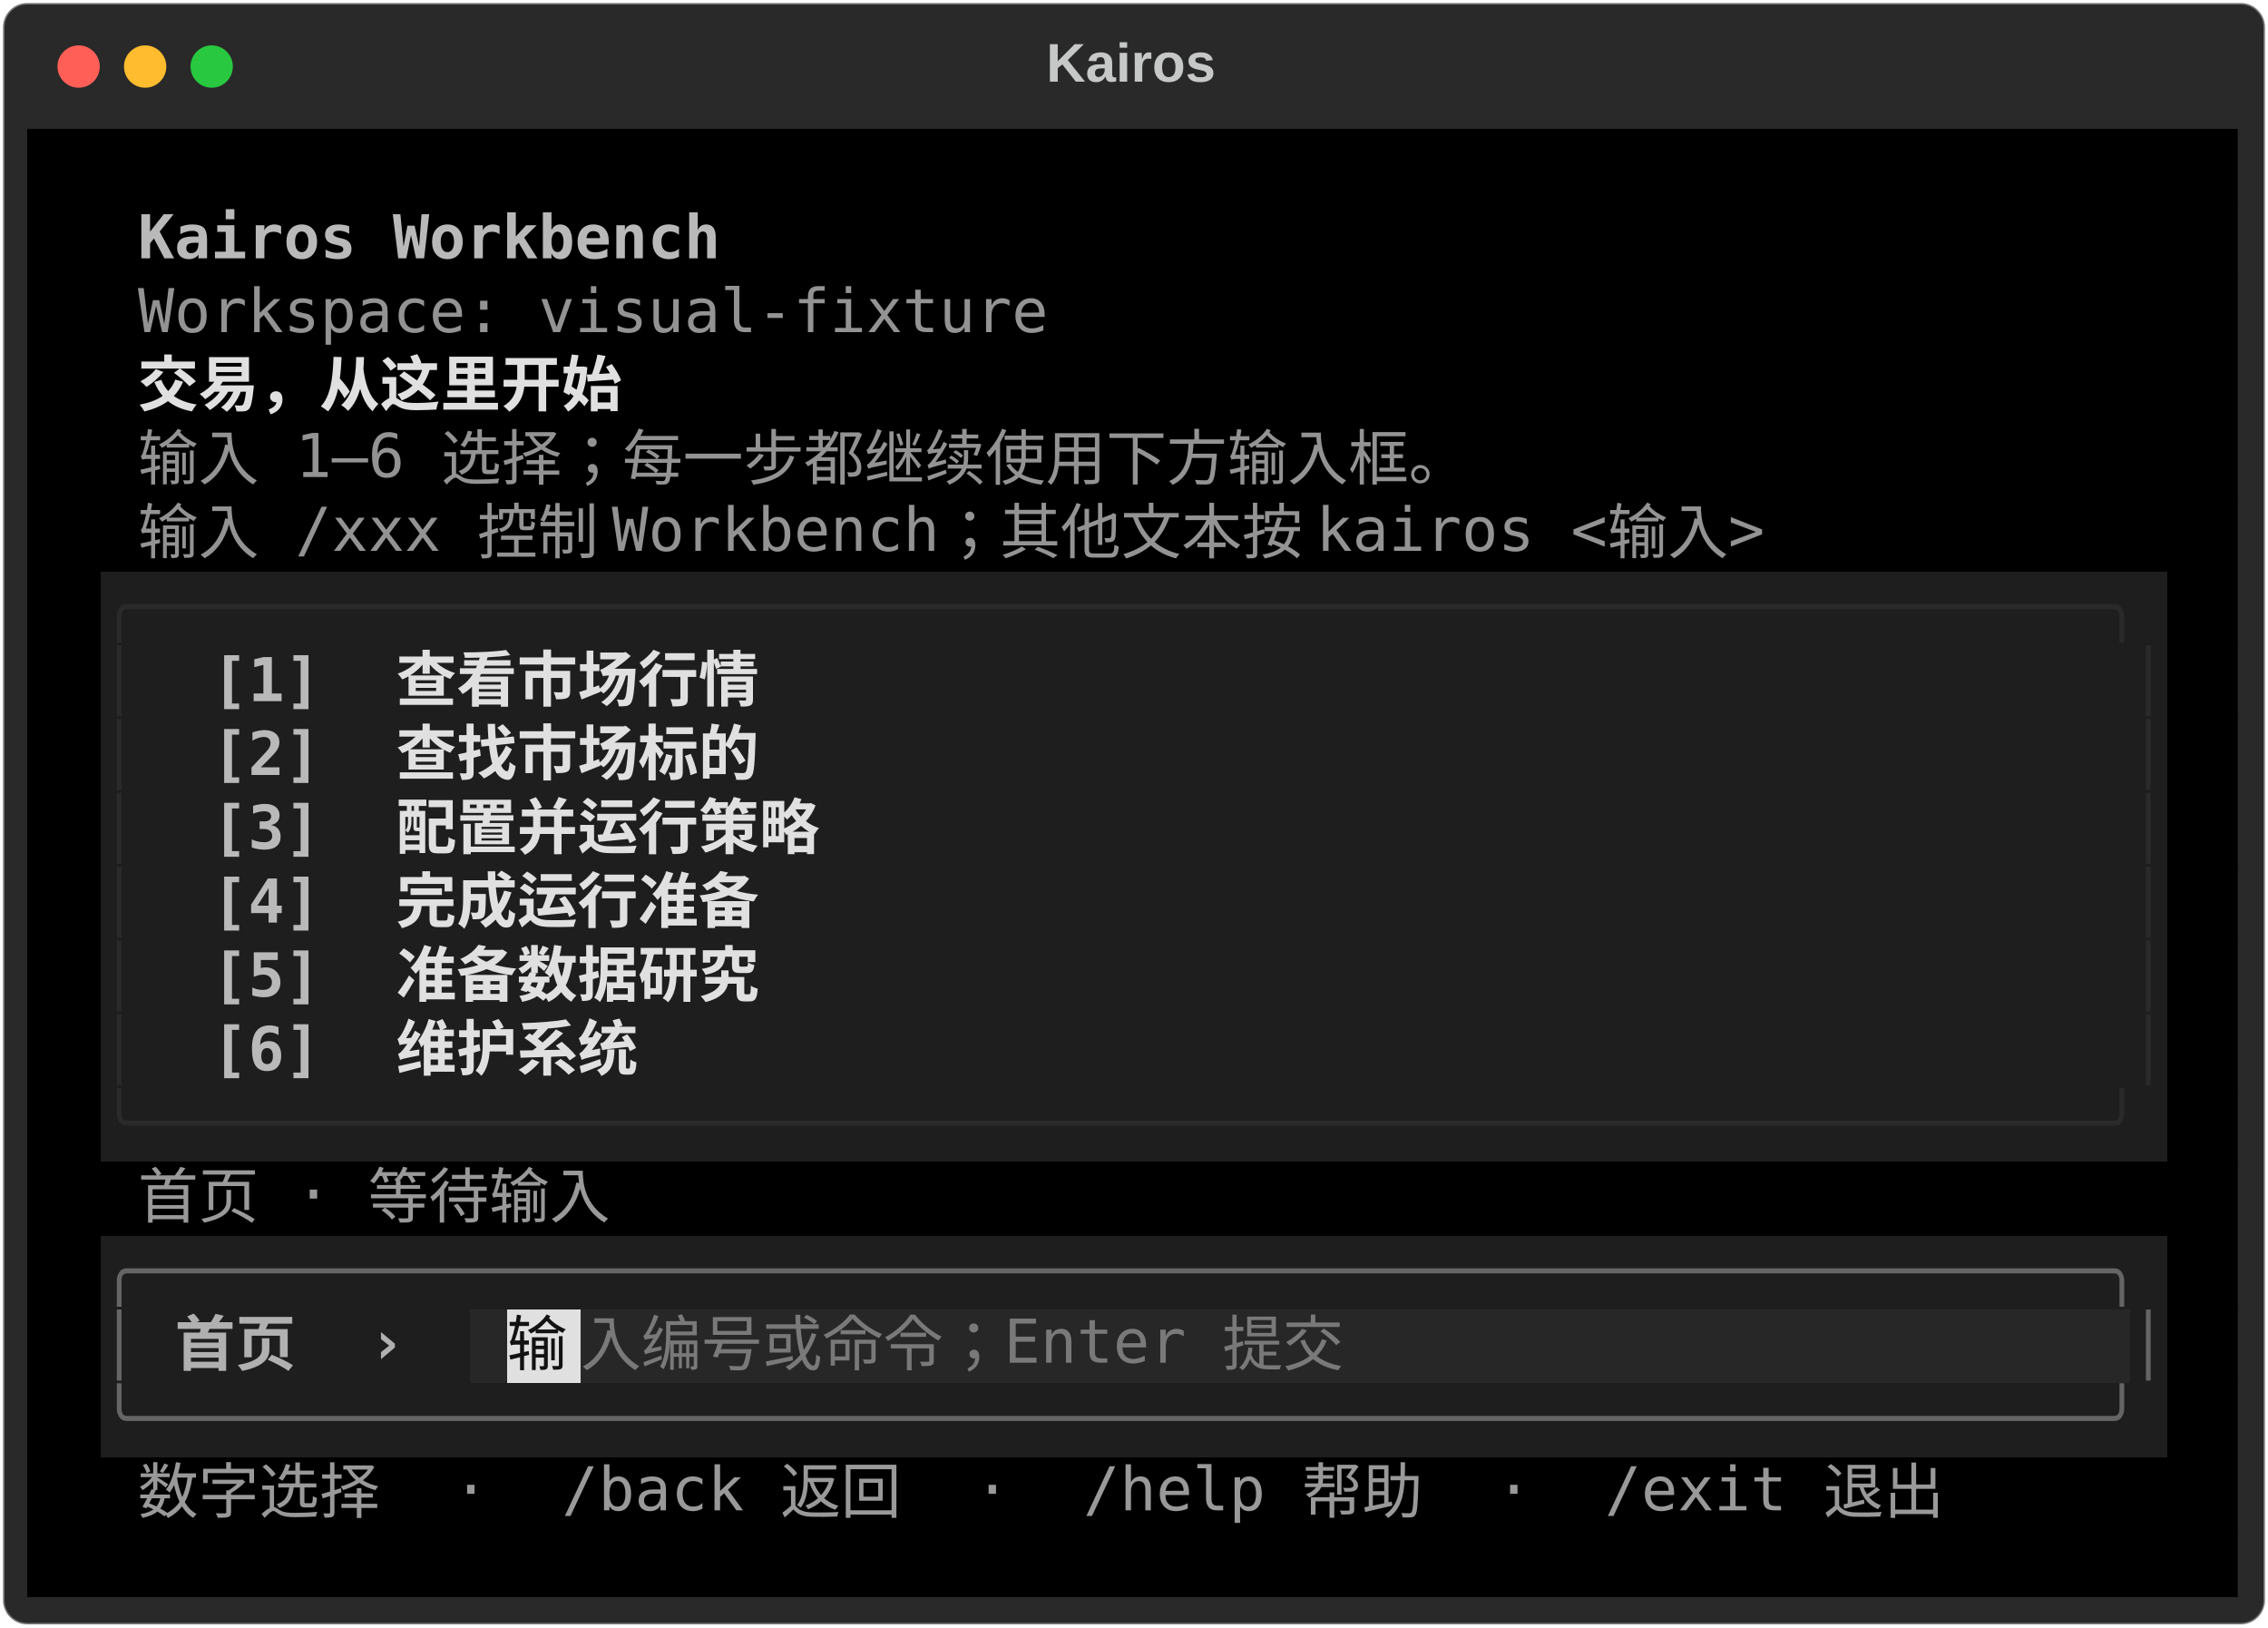
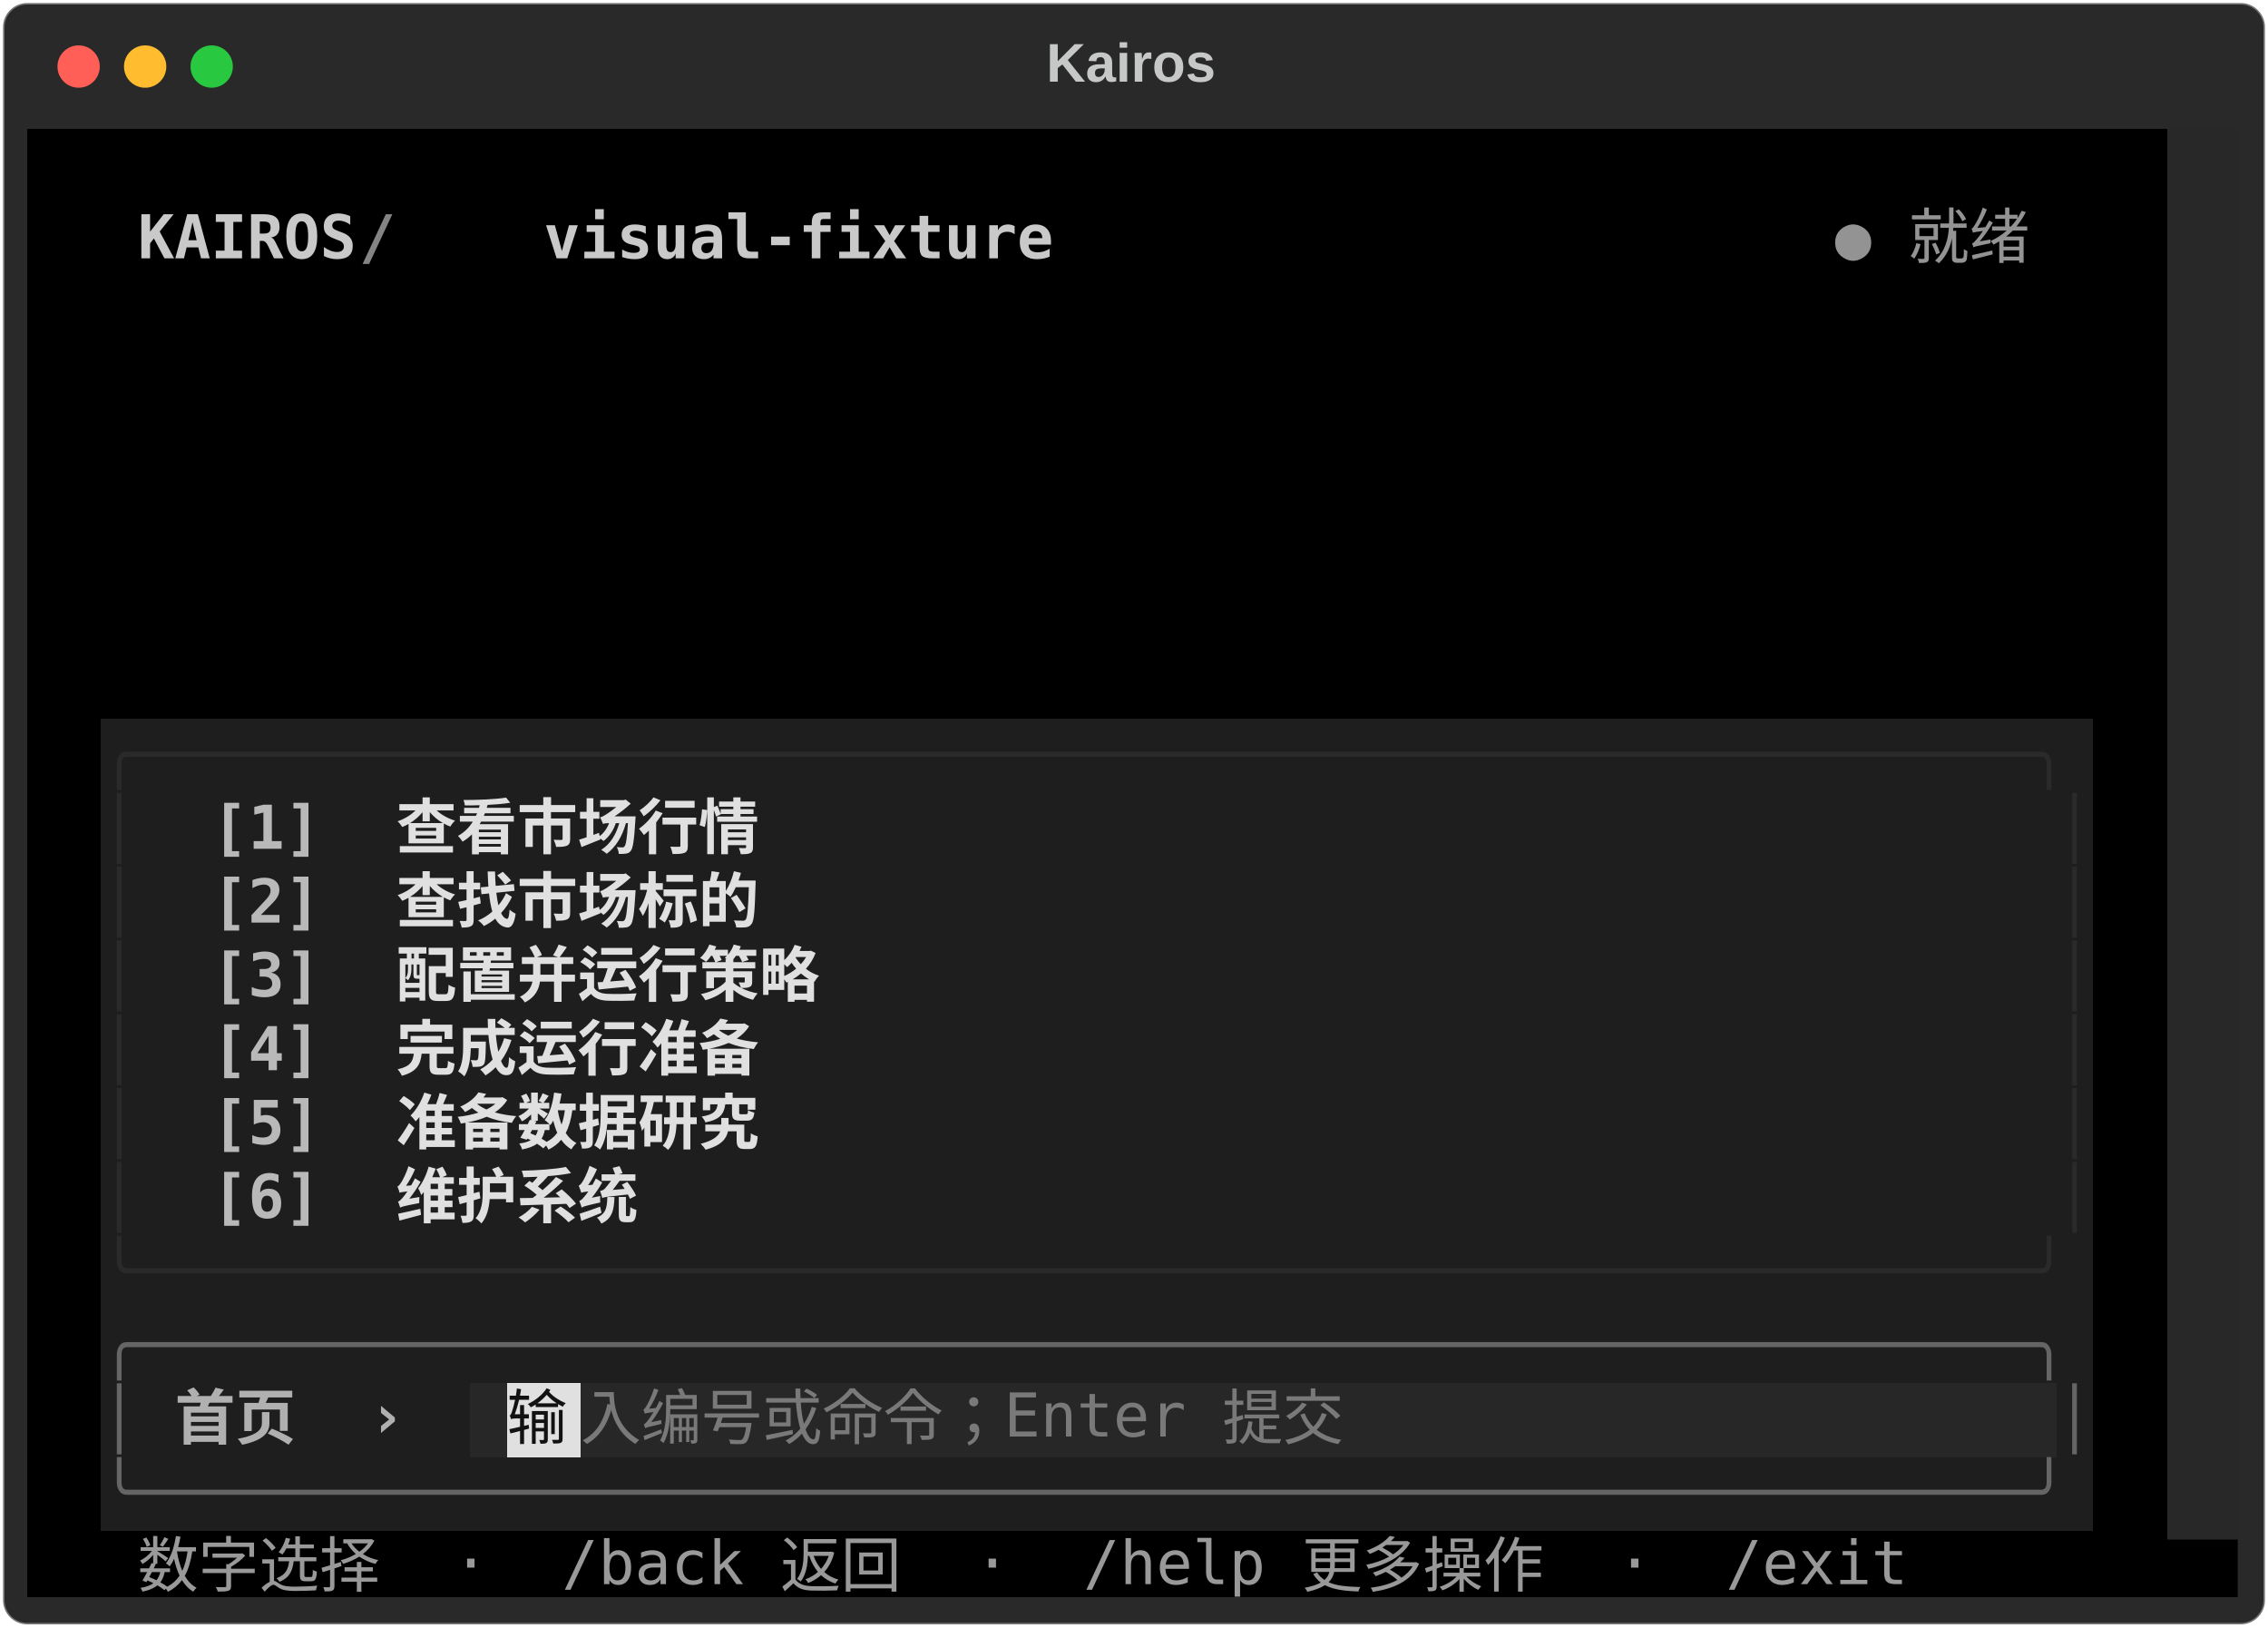
<svg xmlns="http://www.w3.org/2000/svg" class="rich-terminal" viewBox="0 0 750 538.0">
  <style>

    @font-face {
        font-family: "Fira Code";
        src: local("FiraCode-Regular"),
                url("https://cdnjs.cloudflare.com/ajax/libs/firacode/6.2.0/woff2/FiraCode-Regular.woff2") format("woff2"),
                url("https://cdnjs.cloudflare.com/ajax/libs/firacode/6.2.0/woff/FiraCode-Regular.woff") format("woff");
        font-style: normal;
        font-weight: 400;
    }
    @font-face {
        font-family: "Fira Code";
        src: local("FiraCode-Bold"),
                url("https://cdnjs.cloudflare.com/ajax/libs/firacode/6.2.0/woff2/FiraCode-Bold.woff2") format("woff2"),
                url("https://cdnjs.cloudflare.com/ajax/libs/firacode/6.2.0/woff/FiraCode-Bold.woff") format("woff");
        font-style: bold;
        font-weight: 700;
    }

    .terminal-matrix {
        font-family: Fira Code, monospace;
        font-size: 20px;
        line-height: 24.4px;
        font-variant-east-asian: full-width;
    }

    .terminal-title {
        font-size: 18px;
        font-weight: bold;
        font-family: arial;
    }

    .terminal-r1 { fill: #c5c8c6 }
- .terminal-r2 { fill: #b9b9b9;font-weight: bold }
- .terminal-r3 { fill: #e0e0e0 }
- .terminal-r4 { fill: #939393 }
- .terminal-r5 { fill: #e0e0e0;font-weight: bold }
- .terminal-r6 { fill: #2a2a2a }
- .terminal-r7 { fill: #999999 }
- .terminal-r8 { fill: #656565 }
- .terminal-r9 { fill: #b0b0b0;font-weight: bold }
- .terminal-r10 { fill: #121212 }
- .terminal-r11 { fill: #797979 }
+ .terminal-r2 { fill: #000000 }
+ .terminal-r3 { fill: #c9c9c9;font-weight: bold }
+ .terminal-r4 { fill: #848484;font-weight: bold }
+ .terminal-r5 { fill: #939393 }
+ .terminal-r6 { fill: #e0e0e0 }
+ .terminal-r7 { fill: #2a2a2a }
+ .terminal-r8 { fill: #b9b9b9;font-weight: bold }
+ .terminal-r9 { fill: #e0e0e0;font-weight: bold }
+ .terminal-r10 { fill: #656565 }
+ .terminal-r11 { fill: #b0b0b0;font-weight: bold }
+ .terminal-r12 { fill: #121212 }
+ .terminal-r13 { fill: #797979 }
+ .terminal-r14 { fill: #999999 }
    </style>
  <defs>
    <clipPath id="terminal-clip-terminal">
      <rect x="0" y="0" width="731.0" height="487.0" />
    </clipPath>
    <clipPath id="terminal-line-0">
      <rect x="0" y="1.5" width="732" height="24.65" />
    </clipPath>
    <clipPath id="terminal-line-1">
      <rect x="0" y="25.9" width="732" height="24.65" />
    </clipPath>
    <clipPath id="terminal-line-2">
      <rect x="0" y="50.3" width="732" height="24.65" />
    </clipPath>
    <clipPath id="terminal-line-3">
      <rect x="0" y="74.7" width="732" height="24.65" />
    </clipPath>
    <clipPath id="terminal-line-4">
      <rect x="0" y="99.1" width="732" height="24.65" />
    </clipPath>
    <clipPath id="terminal-line-5">
      <rect x="0" y="123.5" width="732" height="24.65" />
    </clipPath>
    <clipPath id="terminal-line-6">
      <rect x="0" y="147.9" width="732" height="24.65" />
    </clipPath>
    <clipPath id="terminal-line-7">
      <rect x="0" y="172.3" width="732" height="24.65" />
    </clipPath>
    <clipPath id="terminal-line-8">
      <rect x="0" y="196.7" width="732" height="24.65" />
    </clipPath>
    <clipPath id="terminal-line-9">
      <rect x="0" y="221.1" width="732" height="24.65" />
    </clipPath>
    <clipPath id="terminal-line-10">
      <rect x="0" y="245.5" width="732" height="24.65" />
    </clipPath>
    <clipPath id="terminal-line-11">
      <rect x="0" y="269.9" width="732" height="24.65" />
    </clipPath>
    <clipPath id="terminal-line-12">
      <rect x="0" y="294.3" width="732" height="24.65" />
    </clipPath>
    <clipPath id="terminal-line-13">
      <rect x="0" y="318.7" width="732" height="24.65" />
    </clipPath>
    <clipPath id="terminal-line-14">
      <rect x="0" y="343.1" width="732" height="24.65" />
    </clipPath>
    <clipPath id="terminal-line-15">
      <rect x="0" y="367.5" width="732" height="24.65" />
    </clipPath>
    <clipPath id="terminal-line-16">
      <rect x="0" y="391.9" width="732" height="24.65" />
    </clipPath>
    <clipPath id="terminal-line-17">
      <rect x="0" y="416.3" width="732" height="24.65" />
    </clipPath>
    <clipPath id="terminal-line-18">
      <rect x="0" y="440.7" width="732" height="24.65" />
    </clipPath>
  </defs>
  <rect fill="#292929" stroke="rgba(255,255,255,0.35)" stroke-width="1" x="1" y="1" width="748" height="536" rx="8" />
  <text class="terminal-title" fill="#c5c8c6" text-anchor="middle" x="374" y="27">Kairos</text>
  <g transform="translate(26,22)">
    <circle cx="0" cy="0" r="7" fill="#ff5f57" />
    <circle cx="22" cy="0" r="7" fill="#febc2e" />
    <circle cx="44" cy="0" r="7" fill="#28c840" />
  </g>
  <g transform="translate(9, 41)" clip-path="url(#terminal-clip-terminal)">
-     <rect fill="#000000" x="0" y="1.5" width="732" height="24.65" shape-rendering="crispEdges" />
+     <rect fill="#000000" x="0" y="1.5" width="707.6" height="24.65" shape-rendering="crispEdges" />
+     <rect fill="#282828" x="707.6" y="1.5" width="24.4" height="24.65" shape-rendering="crispEdges" />
    <rect fill="#000000" x="0" y="25.9" width="36.6" height="24.65" shape-rendering="crispEdges" />
-     <rect fill="#000000" x="36.6" y="25.9" width="195.2" height="24.65" shape-rendering="crispEdges" />
-     <rect fill="#000000" x="231.8" y="25.9" width="439.2" height="24.65" shape-rendering="crispEdges" />
-     <rect fill="#000000" x="671" y="25.9" width="61" height="24.65" shape-rendering="crispEdges" />
-     <rect fill="#000000" x="0" y="50.3" width="36.6" height="24.65" shape-rendering="crispEdges" />
-     <rect fill="#000000" x="36.6" y="50.3" width="305" height="24.65" shape-rendering="crispEdges" />
-     <rect fill="#000000" x="341.6" y="50.3" width="329.4" height="24.65" shape-rendering="crispEdges" />
-     <rect fill="#000000" x="671" y="50.3" width="61" height="24.65" shape-rendering="crispEdges" />
+     <rect fill="#000000" x="36.6" y="25.9" width="73.2" height="24.65" shape-rendering="crispEdges" />
+     <rect fill="#000000" x="109.8" y="25.9" width="61" height="24.65" shape-rendering="crispEdges" />
+     <rect fill="#000000" x="170.8" y="25.9" width="170.8" height="24.65" shape-rendering="crispEdges" />
+     <rect fill="#000000" x="341.6" y="25.9" width="256.2" height="24.65" shape-rendering="crispEdges" />
+     <rect fill="#000000" x="597.8" y="25.9" width="12.2" height="24.65" shape-rendering="crispEdges" />
+     <rect fill="#000000" x="610" y="25.9" width="12.2" height="24.65" shape-rendering="crispEdges" />
+     <rect fill="#000000" x="622.2" y="25.9" width="48.8" height="24.65" shape-rendering="crispEdges" />
+     <rect fill="#000000" x="671" y="25.9" width="36.6" height="24.65" shape-rendering="crispEdges" />
+     <rect fill="#282828" x="707.6" y="25.9" width="24.4" height="24.65" shape-rendering="crispEdges" />
+     <rect fill="#000000" x="0" y="50.3" width="707.6" height="24.65" shape-rendering="crispEdges" />
+     <rect fill="#282828" x="707.6" y="50.3" width="24.4" height="24.65" shape-rendering="crispEdges" />
    <rect fill="#000000" x="0" y="74.7" width="36.6" height="24.65" shape-rendering="crispEdges" />
-     <rect fill="#000000" x="36.6" y="74.7" width="195.2" height="24.65" shape-rendering="crispEdges" />
-     <rect fill="#000000" x="231.8" y="74.7" width="439.2" height="24.65" shape-rendering="crispEdges" />
-     <rect fill="#000000" x="671" y="74.7" width="61" height="24.65" shape-rendering="crispEdges" />
+     <rect fill="#000000" x="36.6" y="74.7" width="610" height="24.65" shape-rendering="crispEdges" />
+     <rect fill="#000000" x="646.6" y="74.7" width="61" height="24.65" shape-rendering="crispEdges" />
+     <rect fill="#282828" x="707.6" y="74.7" width="24.4" height="24.65" shape-rendering="crispEdges" />
    <rect fill="#000000" x="0" y="99.1" width="36.6" height="24.65" shape-rendering="crispEdges" />
-     <rect fill="#000000" x="36.6" y="99.1" width="524.6" height="24.65" shape-rendering="crispEdges" />
-     <rect fill="#000000" x="561.2" y="99.1" width="109.8" height="24.65" shape-rendering="crispEdges" />
-     <rect fill="#000000" x="671" y="99.1" width="61" height="24.65" shape-rendering="crispEdges" />
+     <rect fill="#000000" x="36.6" y="99.1" width="610" height="24.65" shape-rendering="crispEdges" />
+     <rect fill="#000000" x="646.6" y="99.1" width="61" height="24.65" shape-rendering="crispEdges" />
+     <rect fill="#282828" x="707.6" y="99.1" width="24.4" height="24.65" shape-rendering="crispEdges" />
    <rect fill="#000000" x="0" y="123.5" width="36.6" height="24.65" shape-rendering="crispEdges" />
-     <rect fill="#000000" x="36.6" y="123.5" width="622.2" height="24.65" shape-rendering="crispEdges" />
-     <rect fill="#000000" x="658.8" y="123.5" width="12.2" height="24.65" shape-rendering="crispEdges" />
-     <rect fill="#000000" x="671" y="123.5" width="61" height="24.65" shape-rendering="crispEdges" />
-     <rect fill="#000000" x="0" y="147.9" width="24.4" height="24.65" shape-rendering="crispEdges" />
-     <rect fill="#1e1e1e" x="24.4" y="147.9" width="683.2" height="24.65" shape-rendering="crispEdges" />
-     <rect fill="#000000" x="707.6" y="147.9" width="24.4" height="24.65" shape-rendering="crispEdges" />
-     <rect fill="#000000" x="0" y="172.3" width="24.4" height="24.65" shape-rendering="crispEdges" />
-     <rect fill="#1e1e1e" x="24.4" y="172.3" width="12.2" height="24.65" shape-rendering="crispEdges" />
-     <rect fill="#1e1e1e" x="36.6" y="172.3" width="12.2" height="24.65" shape-rendering="crispEdges" />
-     <rect fill="#1e1e1e" x="48.8" y="172.3" width="12.2" height="24.65" shape-rendering="crispEdges" />
-     <rect fill="#1e1e1e" x="61" y="172.3" width="61" height="24.65" shape-rendering="crispEdges" />
-     <rect fill="#1e1e1e" x="122" y="172.3" width="146.4" height="24.65" shape-rendering="crispEdges" />
-     <rect fill="#1e1e1e" x="268.4" y="172.3" width="414.8" height="24.65" shape-rendering="crispEdges" />
-     <rect fill="#1e1e1e" x="683.2" y="172.3" width="12.2" height="24.65" shape-rendering="crispEdges" />
-     <rect fill="#1e1e1e" x="695.4" y="172.3" width="12.2" height="24.65" shape-rendering="crispEdges" />
-     <rect fill="#000000" x="707.6" y="172.3" width="24.4" height="24.65" shape-rendering="crispEdges" />
+     <rect fill="#000000" x="36.6" y="123.5" width="610" height="24.65" shape-rendering="crispEdges" />
+     <rect fill="#000000" x="646.6" y="123.5" width="61" height="24.65" shape-rendering="crispEdges" />
+     <rect fill="#282828" x="707.6" y="123.5" width="24.4" height="24.65" shape-rendering="crispEdges" />
+     <rect fill="#000000" x="0" y="147.9" width="36.6" height="24.65" shape-rendering="crispEdges" />
+     <rect fill="#000000" x="36.6" y="147.9" width="610" height="24.65" shape-rendering="crispEdges" />
+     <rect fill="#000000" x="646.6" y="147.9" width="61" height="24.65" shape-rendering="crispEdges" />
+     <rect fill="#282828" x="707.6" y="147.9" width="24.4" height="24.65" shape-rendering="crispEdges" />
+     <rect fill="#000000" x="0" y="172.3" width="36.6" height="24.65" shape-rendering="crispEdges" />
+     <rect fill="#000000" x="36.6" y="172.3" width="610" height="24.65" shape-rendering="crispEdges" />
+     <rect fill="#000000" x="646.6" y="172.3" width="61" height="24.65" shape-rendering="crispEdges" />
+     <rect fill="#282828" x="707.6" y="172.3" width="24.4" height="24.65" shape-rendering="crispEdges" />
    <rect fill="#000000" x="0" y="196.7" width="24.4" height="24.65" shape-rendering="crispEdges" />
-     <rect fill="#1e1e1e" x="24.4" y="196.7" width="12.2" height="24.65" shape-rendering="crispEdges" />
-     <rect fill="#1e1e1e" x="36.6" y="196.7" width="12.2" height="24.65" shape-rendering="crispEdges" />
-     <rect fill="#1e1e1e" x="48.8" y="196.7" width="12.2" height="24.65" shape-rendering="crispEdges" />
-     <rect fill="#1e1e1e" x="61" y="196.7" width="61" height="24.65" shape-rendering="crispEdges" />
-     <rect fill="#1e1e1e" x="122" y="196.7" width="146.4" height="24.65" shape-rendering="crispEdges" />
-     <rect fill="#1e1e1e" x="268.4" y="196.7" width="414.8" height="24.65" shape-rendering="crispEdges" />
-     <rect fill="#1e1e1e" x="683.2" y="196.7" width="12.2" height="24.65" shape-rendering="crispEdges" />
-     <rect fill="#1e1e1e" x="695.4" y="196.7" width="12.2" height="24.65" shape-rendering="crispEdges" />
-     <rect fill="#000000" x="707.6" y="196.7" width="24.4" height="24.65" shape-rendering="crispEdges" />
+     <rect fill="#1e1e1e" x="24.4" y="196.7" width="658.8" height="24.65" shape-rendering="crispEdges" />
+     <rect fill="#000000" x="683.2" y="196.7" width="24.4" height="24.65" shape-rendering="crispEdges" />
+     <rect fill="#282828" x="707.6" y="196.7" width="24.4" height="24.65" shape-rendering="crispEdges" />
    <rect fill="#000000" x="0" y="221.1" width="24.4" height="24.65" shape-rendering="crispEdges" />
    <rect fill="#1e1e1e" x="24.4" y="221.1" width="12.2" height="24.65" shape-rendering="crispEdges" />
    <rect fill="#1e1e1e" x="36.6" y="221.1" width="12.2" height="24.65" shape-rendering="crispEdges" />
    <rect fill="#1e1e1e" x="48.8" y="221.1" width="12.2" height="24.65" shape-rendering="crispEdges" />
    <rect fill="#1e1e1e" x="61" y="221.1" width="61" height="24.65" shape-rendering="crispEdges" />
-     <rect fill="#1e1e1e" x="122" y="221.1" width="170.8" height="24.65" shape-rendering="crispEdges" />
-     <rect fill="#1e1e1e" x="292.8" y="221.1" width="390.4" height="24.65" shape-rendering="crispEdges" />
-     <rect fill="#1e1e1e" x="683.2" y="221.1" width="12.2" height="24.65" shape-rendering="crispEdges" />
-     <rect fill="#1e1e1e" x="695.4" y="221.1" width="12.2" height="24.65" shape-rendering="crispEdges" />
-     <rect fill="#000000" x="707.6" y="221.1" width="24.4" height="24.65" shape-rendering="crispEdges" />
+     <rect fill="#1e1e1e" x="122" y="221.1" width="146.4" height="24.65" shape-rendering="crispEdges" />
+     <rect fill="#1e1e1e" x="268.4" y="221.1" width="390.4" height="24.65" shape-rendering="crispEdges" />
+     <rect fill="#1e1e1e" x="658.8" y="221.1" width="12.2" height="24.65" shape-rendering="crispEdges" />
+     <rect fill="#1e1e1e" x="671" y="221.1" width="12.2" height="24.65" shape-rendering="crispEdges" />
+     <rect fill="#000000" x="683.2" y="221.1" width="24.4" height="24.65" shape-rendering="crispEdges" />
+     <rect fill="#282828" x="707.6" y="221.1" width="24.4" height="24.65" shape-rendering="crispEdges" />
    <rect fill="#000000" x="0" y="245.5" width="24.4" height="24.65" shape-rendering="crispEdges" />
    <rect fill="#1e1e1e" x="24.4" y="245.5" width="12.2" height="24.65" shape-rendering="crispEdges" />
    <rect fill="#1e1e1e" x="36.6" y="245.5" width="12.2" height="24.65" shape-rendering="crispEdges" />
    <rect fill="#1e1e1e" x="48.8" y="245.5" width="12.2" height="24.65" shape-rendering="crispEdges" />
    <rect fill="#1e1e1e" x="61" y="245.5" width="61" height="24.65" shape-rendering="crispEdges" />
    <rect fill="#1e1e1e" x="122" y="245.5" width="146.4" height="24.65" shape-rendering="crispEdges" />
-     <rect fill="#1e1e1e" x="268.4" y="245.5" width="414.8" height="24.65" shape-rendering="crispEdges" />
-     <rect fill="#1e1e1e" x="683.2" y="245.5" width="12.2" height="24.65" shape-rendering="crispEdges" />
-     <rect fill="#1e1e1e" x="695.4" y="245.5" width="12.2" height="24.65" shape-rendering="crispEdges" />
-     <rect fill="#000000" x="707.6" y="245.5" width="24.4" height="24.65" shape-rendering="crispEdges" />
+     <rect fill="#1e1e1e" x="268.4" y="245.5" width="390.4" height="24.65" shape-rendering="crispEdges" />
+     <rect fill="#1e1e1e" x="658.8" y="245.5" width="12.2" height="24.65" shape-rendering="crispEdges" />
+     <rect fill="#1e1e1e" x="671" y="245.5" width="12.2" height="24.65" shape-rendering="crispEdges" />
+     <rect fill="#000000" x="683.2" y="245.5" width="24.4" height="24.65" shape-rendering="crispEdges" />
+     <rect fill="#282828" x="707.6" y="245.5" width="24.4" height="24.65" shape-rendering="crispEdges" />
    <rect fill="#000000" x="0" y="269.9" width="24.4" height="24.65" shape-rendering="crispEdges" />
    <rect fill="#1e1e1e" x="24.4" y="269.9" width="12.2" height="24.65" shape-rendering="crispEdges" />
    <rect fill="#1e1e1e" x="36.6" y="269.9" width="12.2" height="24.65" shape-rendering="crispEdges" />
    <rect fill="#1e1e1e" x="48.8" y="269.9" width="12.2" height="24.65" shape-rendering="crispEdges" />
    <rect fill="#1e1e1e" x="61" y="269.9" width="61" height="24.65" shape-rendering="crispEdges" />
-     <rect fill="#1e1e1e" x="122" y="269.9" width="146.4" height="24.65" shape-rendering="crispEdges" />
-     <rect fill="#1e1e1e" x="268.4" y="269.9" width="414.8" height="24.65" shape-rendering="crispEdges" />
-     <rect fill="#1e1e1e" x="683.2" y="269.9" width="12.2" height="24.65" shape-rendering="crispEdges" />
-     <rect fill="#1e1e1e" x="695.4" y="269.9" width="12.2" height="24.65" shape-rendering="crispEdges" />
-     <rect fill="#000000" x="707.6" y="269.9" width="24.4" height="24.65" shape-rendering="crispEdges" />
+     <rect fill="#1e1e1e" x="122" y="269.9" width="170.8" height="24.65" shape-rendering="crispEdges" />
+     <rect fill="#1e1e1e" x="292.8" y="269.9" width="366" height="24.65" shape-rendering="crispEdges" />
+     <rect fill="#1e1e1e" x="658.8" y="269.9" width="12.2" height="24.65" shape-rendering="crispEdges" />
+     <rect fill="#1e1e1e" x="671" y="269.9" width="12.2" height="24.65" shape-rendering="crispEdges" />
+     <rect fill="#000000" x="683.2" y="269.9" width="24.4" height="24.65" shape-rendering="crispEdges" />
+     <rect fill="#282828" x="707.6" y="269.9" width="24.4" height="24.65" shape-rendering="crispEdges" />
    <rect fill="#000000" x="0" y="294.3" width="24.4" height="24.65" shape-rendering="crispEdges" />
    <rect fill="#1e1e1e" x="24.4" y="294.3" width="12.2" height="24.65" shape-rendering="crispEdges" />
    <rect fill="#1e1e1e" x="36.6" y="294.3" width="12.2" height="24.65" shape-rendering="crispEdges" />
    <rect fill="#1e1e1e" x="48.8" y="294.3" width="12.2" height="24.65" shape-rendering="crispEdges" />
    <rect fill="#1e1e1e" x="61" y="294.3" width="61" height="24.65" shape-rendering="crispEdges" />
-     <rect fill="#1e1e1e" x="122" y="294.3" width="97.6" height="24.65" shape-rendering="crispEdges" />
-     <rect fill="#1e1e1e" x="219.6" y="294.3" width="463.6" height="24.65" shape-rendering="crispEdges" />
-     <rect fill="#1e1e1e" x="683.2" y="294.3" width="12.2" height="24.65" shape-rendering="crispEdges" />
-     <rect fill="#1e1e1e" x="695.4" y="294.3" width="12.2" height="24.65" shape-rendering="crispEdges" />
-     <rect fill="#000000" x="707.6" y="294.3" width="24.4" height="24.65" shape-rendering="crispEdges" />
+     <rect fill="#1e1e1e" x="122" y="294.3" width="146.4" height="24.65" shape-rendering="crispEdges" />
+     <rect fill="#1e1e1e" x="268.4" y="294.3" width="390.4" height="24.65" shape-rendering="crispEdges" />
+     <rect fill="#1e1e1e" x="658.8" y="294.3" width="12.2" height="24.65" shape-rendering="crispEdges" />
+     <rect fill="#1e1e1e" x="671" y="294.3" width="12.2" height="24.65" shape-rendering="crispEdges" />
+     <rect fill="#000000" x="683.2" y="294.3" width="24.4" height="24.65" shape-rendering="crispEdges" />
+     <rect fill="#282828" x="707.6" y="294.3" width="24.4" height="24.65" shape-rendering="crispEdges" />
    <rect fill="#000000" x="0" y="318.7" width="24.4" height="24.65" shape-rendering="crispEdges" />
-     <rect fill="#1e1e1e" x="24.4" y="318.7" width="683.2" height="24.65" shape-rendering="crispEdges" />
-     <rect fill="#000000" x="707.6" y="318.7" width="24.4" height="24.65" shape-rendering="crispEdges" />
-     <rect fill="#000000" x="0" y="343.1" width="36.6" height="24.65" shape-rendering="crispEdges" />
-     <rect fill="#000000" x="36.6" y="343.1" width="183" height="24.65" shape-rendering="crispEdges" />
-     <rect fill="#000000" x="219.6" y="343.1" width="512.4" height="24.65" shape-rendering="crispEdges" />
+     <rect fill="#1e1e1e" x="24.4" y="318.7" width="12.2" height="24.65" shape-rendering="crispEdges" />
+     <rect fill="#1e1e1e" x="36.6" y="318.7" width="12.2" height="24.65" shape-rendering="crispEdges" />
+     <rect fill="#1e1e1e" x="48.8" y="318.7" width="12.2" height="24.65" shape-rendering="crispEdges" />
+     <rect fill="#1e1e1e" x="61" y="318.7" width="61" height="24.65" shape-rendering="crispEdges" />
+     <rect fill="#1e1e1e" x="122" y="318.7" width="146.4" height="24.65" shape-rendering="crispEdges" />
+     <rect fill="#1e1e1e" x="268.4" y="318.7" width="390.4" height="24.65" shape-rendering="crispEdges" />
+     <rect fill="#1e1e1e" x="658.8" y="318.7" width="12.2" height="24.65" shape-rendering="crispEdges" />
+     <rect fill="#1e1e1e" x="671" y="318.7" width="12.2" height="24.65" shape-rendering="crispEdges" />
+     <rect fill="#000000" x="683.2" y="318.7" width="24.4" height="24.65" shape-rendering="crispEdges" />
+     <rect fill="#282828" x="707.6" y="318.7" width="24.4" height="24.65" shape-rendering="crispEdges" />
+     <rect fill="#000000" x="0" y="343.1" width="24.4" height="24.65" shape-rendering="crispEdges" />
+     <rect fill="#1e1e1e" x="24.4" y="343.1" width="12.2" height="24.65" shape-rendering="crispEdges" />
+     <rect fill="#1e1e1e" x="36.6" y="343.1" width="12.2" height="24.65" shape-rendering="crispEdges" />
+     <rect fill="#1e1e1e" x="48.8" y="343.1" width="12.2" height="24.65" shape-rendering="crispEdges" />
+     <rect fill="#1e1e1e" x="61" y="343.1" width="61" height="24.65" shape-rendering="crispEdges" />
+     <rect fill="#1e1e1e" x="122" y="343.1" width="97.6" height="24.65" shape-rendering="crispEdges" />
+     <rect fill="#1e1e1e" x="219.6" y="343.1" width="439.2" height="24.65" shape-rendering="crispEdges" />
+     <rect fill="#1e1e1e" x="658.8" y="343.1" width="12.2" height="24.65" shape-rendering="crispEdges" />
+     <rect fill="#1e1e1e" x="671" y="343.1" width="12.2" height="24.65" shape-rendering="crispEdges" />
+     <rect fill="#000000" x="683.2" y="343.1" width="24.4" height="24.65" shape-rendering="crispEdges" />
+     <rect fill="#282828" x="707.6" y="343.1" width="24.4" height="24.65" shape-rendering="crispEdges" />
    <rect fill="#000000" x="0" y="367.5" width="24.4" height="24.65" shape-rendering="crispEdges" />
-     <rect fill="#1e1e1e" x="24.4" y="367.5" width="683.2" height="24.65" shape-rendering="crispEdges" />
-     <rect fill="#000000" x="707.6" y="367.5" width="24.4" height="24.65" shape-rendering="crispEdges" />
+     <rect fill="#1e1e1e" x="24.4" y="367.5" width="658.8" height="24.65" shape-rendering="crispEdges" />
+     <rect fill="#000000" x="683.2" y="367.5" width="24.4" height="24.65" shape-rendering="crispEdges" />
+     <rect fill="#282828" x="707.6" y="367.5" width="24.4" height="24.65" shape-rendering="crispEdges" />
    <rect fill="#000000" x="0" y="391.9" width="24.4" height="24.65" shape-rendering="crispEdges" />
-     <rect fill="#1e1e1e" x="24.4" y="391.9" width="12.2" height="24.65" shape-rendering="crispEdges" />
-     <rect fill="#1e1e1e" x="36.6" y="391.9" width="12.2" height="24.65" shape-rendering="crispEdges" />
-     <rect fill="#1e1e1e" x="48.8" y="391.9" width="85.4" height="24.65" shape-rendering="crispEdges" />
-     <rect fill="#1e1e1e" x="134.2" y="391.9" width="12.2" height="24.65" shape-rendering="crispEdges" />
-     <rect fill="#272727" x="146.4" y="391.9" width="12.2" height="24.65" shape-rendering="crispEdges" />
-     <rect fill="#e0e0e0" x="158.6" y="391.9" width="24.4" height="24.65" shape-rendering="crispEdges" />
-     <rect fill="#272727" x="183" y="391.9" width="292.8" height="24.65" shape-rendering="crispEdges" />
-     <rect fill="#272727" x="475.8" y="391.9" width="207.4" height="24.65" shape-rendering="crispEdges" />
-     <rect fill="#272727" x="683.2" y="391.9" width="12.2" height="24.65" shape-rendering="crispEdges" />
-     <rect fill="#1e1e1e" x="695.4" y="391.9" width="12.2" height="24.65" shape-rendering="crispEdges" />
-     <rect fill="#000000" x="707.6" y="391.9" width="24.4" height="24.65" shape-rendering="crispEdges" />
+     <rect fill="#1e1e1e" x="24.4" y="391.9" width="658.8" height="24.65" shape-rendering="crispEdges" />
+     <rect fill="#000000" x="683.2" y="391.9" width="24.4" height="24.65" shape-rendering="crispEdges" />
+     <rect fill="#282828" x="707.6" y="391.9" width="24.4" height="24.65" shape-rendering="crispEdges" />
    <rect fill="#000000" x="0" y="416.3" width="24.4" height="24.65" shape-rendering="crispEdges" />
-     <rect fill="#1e1e1e" x="24.4" y="416.3" width="683.2" height="24.65" shape-rendering="crispEdges" />
-     <rect fill="#000000" x="707.6" y="416.3" width="24.4" height="24.65" shape-rendering="crispEdges" />
-     <rect fill="#000000" x="0" y="440.7" width="36.6" height="24.65" shape-rendering="crispEdges" />
-     <rect fill="#000000" x="36.6" y="440.7" width="646.6" height="24.65" shape-rendering="crispEdges" />
-     <rect fill="#000000" x="683.2" y="440.7" width="48.8" height="24.65" shape-rendering="crispEdges" />
+     <rect fill="#1e1e1e" x="24.4" y="416.3" width="12.2" height="24.65" shape-rendering="crispEdges" />
+     <rect fill="#1e1e1e" x="36.6" y="416.3" width="12.2" height="24.65" shape-rendering="crispEdges" />
+     <rect fill="#1e1e1e" x="48.8" y="416.3" width="85.4" height="24.65" shape-rendering="crispEdges" />
+     <rect fill="#1e1e1e" x="134.2" y="416.3" width="12.2" height="24.65" shape-rendering="crispEdges" />
+     <rect fill="#272727" x="146.4" y="416.3" width="12.2" height="24.65" shape-rendering="crispEdges" />
+     <rect fill="#e0e0e0" x="158.6" y="416.3" width="24.4" height="24.65" shape-rendering="crispEdges" />
+     <rect fill="#272727" x="183" y="416.3" width="292.8" height="24.65" shape-rendering="crispEdges" />
+     <rect fill="#272727" x="475.8" y="416.3" width="183" height="24.65" shape-rendering="crispEdges" />
+     <rect fill="#272727" x="658.8" y="416.3" width="12.2" height="24.65" shape-rendering="crispEdges" />
+     <rect fill="#1e1e1e" x="671" y="416.3" width="12.2" height="24.65" shape-rendering="crispEdges" />
+     <rect fill="#000000" x="683.2" y="416.3" width="24.4" height="24.65" shape-rendering="crispEdges" />
+     <rect fill="#282828" x="707.6" y="416.3" width="24.4" height="24.65" shape-rendering="crispEdges" />
+     <rect fill="#000000" x="0" y="440.7" width="24.4" height="24.65" shape-rendering="crispEdges" />
+     <rect fill="#1e1e1e" x="24.4" y="440.7" width="658.8" height="24.65" shape-rendering="crispEdges" />
+     <rect fill="#000000" x="683.2" y="440.7" width="24.4" height="24.65" shape-rendering="crispEdges" />
+     <rect fill="#282828" x="707.6" y="440.7" width="24.4" height="24.65" shape-rendering="crispEdges" />
    <rect fill="#000000" x="0" y="465.1" width="36.6" height="24.65" shape-rendering="crispEdges" />
-     <rect fill="#000000" x="36.6" y="465.1" width="658.8" height="24.65" shape-rendering="crispEdges" />
-     <rect fill="#000000" x="695.4" y="465.1" width="36.6" height="24.65" shape-rendering="crispEdges" />
+     <rect fill="#000000" x="36.6" y="465.1" width="634.4" height="24.65" shape-rendering="crispEdges" />
+     <rect fill="#000000" x="671" y="465.1" width="36.6" height="24.65" shape-rendering="crispEdges" />
+     <rect fill="#282828" x="707.6" y="465.1" width="24.4" height="24.65" shape-rendering="crispEdges" />
    <g class="terminal-matrix">
      <text class="terminal-r1" x="732" y="20" textLength="12.2" clip-path="url(#terminal-line-0)">
</text>
-       <text class="terminal-r2" x="36.6" y="44.4" textLength="195.2" clip-path="url(#terminal-line-1)">Kairos Workbench</text>
+       <text class="terminal-r3" x="36.6" y="44.4" textLength="73.2" clip-path="url(#terminal-line-1)">KAIROS</text>
+       <text class="terminal-r4" x="109.8" y="44.4" textLength="61" clip-path="url(#terminal-line-1)">  /  </text>
+       <text class="terminal-r3" x="170.8" y="44.4" textLength="170.8" clip-path="url(#terminal-line-1)">visual-fixture</text>
+       <text class="terminal-r5" x="597.8" y="44.4" textLength="12.2" clip-path="url(#terminal-line-1)">●</text>
+       <text class="terminal-r5" x="622.2" y="44.4" textLength="24.4" clip-path="url(#terminal-line-1)">就绪</text>
      <text class="terminal-r1" x="732" y="44.4" textLength="12.2" clip-path="url(#terminal-line-1)">
</text>
-       <text class="terminal-r4" x="36.6" y="68.8" textLength="305" clip-path="url(#terminal-line-2)">Workspace: visual-fixture</text>
      <text class="terminal-r1" x="732" y="68.8" textLength="12.2" clip-path="url(#terminal-line-2)">
</text>
-       <text class="terminal-r5" x="36.6" y="93.2" textLength="97.6" clip-path="url(#terminal-line-3)">交易，从这里开始</text>
      <text class="terminal-r1" x="732" y="93.2" textLength="12.2" clip-path="url(#terminal-line-3)">
</text>
-       <text class="terminal-r4" x="36.6" y="117.6" textLength="292.8" clip-path="url(#terminal-line-4)">输入 1–6 选择；每一步都继续使用下方输入框。</text>
      <text class="terminal-r1" x="732" y="117.6" textLength="12.2" clip-path="url(#terminal-line-4)">
</text>
-       <text class="terminal-r4" x="36.6" y="142" textLength="475.8" clip-path="url(#terminal-line-5)">输入 /xxx 控制 Workbench；其他文本按 kairos &lt;输入&gt; </text>
      <text class="terminal-r1" x="732" y="142" textLength="12.2" clip-path="url(#terminal-line-5)">
</text>
-       <text class="terminal-r6" x="24.4" y="166.4" textLength="683.2" clip-path="url(#terminal-line-6)">╭──────────────────────────────────────────────────────╮</text>
      <text class="terminal-r1" x="732" y="166.4" textLength="12.2" clip-path="url(#terminal-line-6)">
</text>
-       <text class="terminal-r6" x="24.4" y="190.8" textLength="12.2" clip-path="url(#terminal-line-7)">│</text>
-       <text class="terminal-r2" x="61" y="190.8" textLength="61" clip-path="url(#terminal-line-7)">[1]  </text>
-       <text class="terminal-r5" x="122" y="190.8" textLength="73.2" clip-path="url(#terminal-line-7)">查看市场行情</text>
-       <text class="terminal-r6" x="695.4" y="190.8" textLength="12.2" clip-path="url(#terminal-line-7)">│</text>
      <text class="terminal-r1" x="732" y="190.8" textLength="12.2" clip-path="url(#terminal-line-7)">
</text>
-       <text class="terminal-r6" x="24.4" y="215.2" textLength="12.2" clip-path="url(#terminal-line-8)">│</text>
-       <text class="terminal-r2" x="61" y="215.2" textLength="61" clip-path="url(#terminal-line-8)">[2]  </text>
-       <text class="terminal-r5" x="122" y="215.2" textLength="73.2" clip-path="url(#terminal-line-8)">查找市场标的</text>
-       <text class="terminal-r6" x="695.4" y="215.2" textLength="12.2" clip-path="url(#terminal-line-8)">│</text>
+       <text class="terminal-r7" x="24.4" y="215.2" textLength="658.8" clip-path="url(#terminal-line-8)">╭────────────────────────────────────────────────────╮</text>
      <text class="terminal-r1" x="732" y="215.2" textLength="12.2" clip-path="url(#terminal-line-8)">
</text>
-       <text class="terminal-r6" x="24.4" y="239.6" textLength="12.2" clip-path="url(#terminal-line-9)">│</text>
-       <text class="terminal-r2" x="61" y="239.6" textLength="61" clip-path="url(#terminal-line-9)">[3]  </text>
-       <text class="terminal-r5" x="122" y="239.6" textLength="85.4" clip-path="url(#terminal-line-9)">配置并运行策略</text>
-       <text class="terminal-r6" x="695.4" y="239.6" textLength="12.2" clip-path="url(#terminal-line-9)">│</text>
+       <text class="terminal-r7" x="24.4" y="239.6" textLength="12.2" clip-path="url(#terminal-line-9)">│</text>
+       <text class="terminal-r8" x="61" y="239.6" textLength="61" clip-path="url(#terminal-line-9)">[1]  </text>
+       <text class="terminal-r9" x="122" y="239.6" textLength="73.2" clip-path="url(#terminal-line-9)">查看市场行情</text>
+       <text class="terminal-r7" x="671" y="239.6" textLength="12.2" clip-path="url(#terminal-line-9)">│</text>
      <text class="terminal-r1" x="732" y="239.6" textLength="12.2" clip-path="url(#terminal-line-9)">
</text>
-       <text class="terminal-r6" x="24.4" y="264" textLength="12.2" clip-path="url(#terminal-line-10)">│</text>
-       <text class="terminal-r2" x="61" y="264" textLength="61" clip-path="url(#terminal-line-10)">[4]  </text>
-       <text class="terminal-r5" x="122" y="264" textLength="73.2" clip-path="url(#terminal-line-10)">完成运行准备</text>
-       <text class="terminal-r6" x="695.4" y="264" textLength="12.2" clip-path="url(#terminal-line-10)">│</text>
+       <text class="terminal-r7" x="24.4" y="264" textLength="12.2" clip-path="url(#terminal-line-10)">│</text>
+       <text class="terminal-r8" x="61" y="264" textLength="61" clip-path="url(#terminal-line-10)">[2]  </text>
+       <text class="terminal-r9" x="122" y="264" textLength="73.2" clip-path="url(#terminal-line-10)">查找市场标的</text>
+       <text class="terminal-r7" x="671" y="264" textLength="12.2" clip-path="url(#terminal-line-10)">│</text>
      <text class="terminal-r1" x="732" y="264" textLength="12.2" clip-path="url(#terminal-line-10)">
</text>
-       <text class="terminal-r6" x="24.4" y="288.4" textLength="12.2" clip-path="url(#terminal-line-11)">│</text>
-       <text class="terminal-r2" x="61" y="288.4" textLength="61" clip-path="url(#terminal-line-11)">[5]  </text>
-       <text class="terminal-r5" x="122" y="288.4" textLength="73.2" clip-path="url(#terminal-line-11)">准备数据研究</text>
-       <text class="terminal-r6" x="695.4" y="288.4" textLength="12.2" clip-path="url(#terminal-line-11)">│</text>
+       <text class="terminal-r7" x="24.4" y="288.4" textLength="12.2" clip-path="url(#terminal-line-11)">│</text>
+       <text class="terminal-r8" x="61" y="288.4" textLength="61" clip-path="url(#terminal-line-11)">[3]  </text>
+       <text class="terminal-r9" x="122" y="288.4" textLength="85.4" clip-path="url(#terminal-line-11)">配置并运行策略</text>
+       <text class="terminal-r7" x="671" y="288.4" textLength="12.2" clip-path="url(#terminal-line-11)">│</text>
      <text class="terminal-r1" x="732" y="288.4" textLength="12.2" clip-path="url(#terminal-line-11)">
</text>
-       <text class="terminal-r6" x="24.4" y="312.8" textLength="12.2" clip-path="url(#terminal-line-12)">│</text>
-       <text class="terminal-r2" x="61" y="312.8" textLength="61" clip-path="url(#terminal-line-12)">[6]  </text>
-       <text class="terminal-r5" x="122" y="312.8" textLength="48.8" clip-path="url(#terminal-line-12)">维护系统</text>
-       <text class="terminal-r6" x="695.4" y="312.8" textLength="12.2" clip-path="url(#terminal-line-12)">│</text>
+       <text class="terminal-r7" x="24.4" y="312.8" textLength="12.2" clip-path="url(#terminal-line-12)">│</text>
+       <text class="terminal-r8" x="61" y="312.8" textLength="61" clip-path="url(#terminal-line-12)">[4]  </text>
+       <text class="terminal-r9" x="122" y="312.8" textLength="73.2" clip-path="url(#terminal-line-12)">完成运行准备</text>
+       <text class="terminal-r7" x="671" y="312.8" textLength="12.2" clip-path="url(#terminal-line-12)">│</text>
      <text class="terminal-r1" x="732" y="312.8" textLength="12.2" clip-path="url(#terminal-line-12)">
</text>
-       <text class="terminal-r6" x="24.4" y="337.2" textLength="683.2" clip-path="url(#terminal-line-13)">╰──────────────────────────────────────────────────────╯</text>
+       <text class="terminal-r7" x="24.4" y="337.2" textLength="12.2" clip-path="url(#terminal-line-13)">│</text>
+       <text class="terminal-r8" x="61" y="337.2" textLength="61" clip-path="url(#terminal-line-13)">[5]  </text>
+       <text class="terminal-r9" x="122" y="337.2" textLength="73.2" clip-path="url(#terminal-line-13)">准备数据研究</text>
+       <text class="terminal-r7" x="671" y="337.2" textLength="12.2" clip-path="url(#terminal-line-13)">│</text>
      <text class="terminal-r1" x="732" y="337.2" textLength="12.2" clip-path="url(#terminal-line-13)">
</text>
-       <text class="terminal-r7" x="36.6" y="361.6" textLength="109.8" clip-path="url(#terminal-line-14)">首页 · 等待输入</text>
+       <text class="terminal-r7" x="24.4" y="361.6" textLength="12.2" clip-path="url(#terminal-line-14)">│</text>
+       <text class="terminal-r8" x="61" y="361.6" textLength="61" clip-path="url(#terminal-line-14)">[6]  </text>
+       <text class="terminal-r9" x="122" y="361.6" textLength="48.8" clip-path="url(#terminal-line-14)">维护系统</text>
+       <text class="terminal-r7" x="671" y="361.6" textLength="12.2" clip-path="url(#terminal-line-14)">│</text>
      <text class="terminal-r1" x="732" y="361.6" textLength="12.2" clip-path="url(#terminal-line-14)">
</text>
-       <text class="terminal-r8" x="24.4" y="386" textLength="683.2" clip-path="url(#terminal-line-15)">╭──────────────────────────────────────────────────────╮</text>
+       <text class="terminal-r7" x="24.4" y="386" textLength="658.8" clip-path="url(#terminal-line-15)">╰────────────────────────────────────────────────────╯</text>
      <text class="terminal-r1" x="732" y="386" textLength="12.2" clip-path="url(#terminal-line-15)">
</text>
-       <text class="terminal-r8" x="24.4" y="410.4" textLength="12.2" clip-path="url(#terminal-line-16)">│</text>
-       <text class="terminal-r9" x="48.8" y="410.4" textLength="61" clip-path="url(#terminal-line-16)">首页  ›</text>
-       <text class="terminal-r10" x="158.6" y="410.4" textLength="12.2" clip-path="url(#terminal-line-16)">输</text>
-       <text class="terminal-r11" x="183" y="410.4" textLength="183" clip-path="url(#terminal-line-16)">入编号或命令；Enter 提交</text>
-       <text class="terminal-r8" x="695.4" y="410.4" textLength="12.2" clip-path="url(#terminal-line-16)">│</text>
+       <text class="terminal-r10" x="24.4" y="410.4" textLength="658.8" clip-path="url(#terminal-line-16)">╭────────────────────────────────────────────────────╮</text>
      <text class="terminal-r1" x="732" y="410.4" textLength="12.2" clip-path="url(#terminal-line-16)">
</text>
-       <text class="terminal-r8" x="24.4" y="434.8" textLength="683.2" clip-path="url(#terminal-line-17)">╰──────────────────────────────────────────────────────╯</text>
+       <text class="terminal-r10" x="24.4" y="434.8" textLength="12.2" clip-path="url(#terminal-line-17)">│</text>
+       <text class="terminal-r11" x="48.8" y="434.8" textLength="61" clip-path="url(#terminal-line-17)">首页  ›</text>
+       <text class="terminal-r12" x="158.6" y="434.8" textLength="12.2" clip-path="url(#terminal-line-17)">输</text>
+       <text class="terminal-r13" x="183" y="434.8" textLength="183" clip-path="url(#terminal-line-17)">入编号或命令；Enter 提交</text>
+       <text class="terminal-r10" x="671" y="434.8" textLength="12.2" clip-path="url(#terminal-line-17)">│</text>
      <text class="terminal-r1" x="732" y="434.8" textLength="12.2" clip-path="url(#terminal-line-17)">
</text>
-       <text class="terminal-r7" x="36.6" y="459.2" textLength="524.6" clip-path="url(#terminal-line-18)">数字选择  ·  /back 返回  ·  /help 帮助  ·  /exit 退出</text>
+       <text class="terminal-r10" x="24.4" y="459.2" textLength="658.8" clip-path="url(#terminal-line-18)">╰────────────────────────────────────────────────────╯</text>
      <text class="terminal-r1" x="732" y="459.2" textLength="12.2" clip-path="url(#terminal-line-18)">
</text>
+       <text class="terminal-r14" x="36.6" y="483.6" textLength="512.4" clip-path="url(#terminal-line-19)">数字选择  ·  /back 返回  ·  /help 更多操作  ·  /exit</text>
+       <text class="terminal-r2" x="707.6" y="483.6" textLength="24.4" clip-path="url(#terminal-line-19)">▇▇</text>
    </g>
  </g>
</svg>
